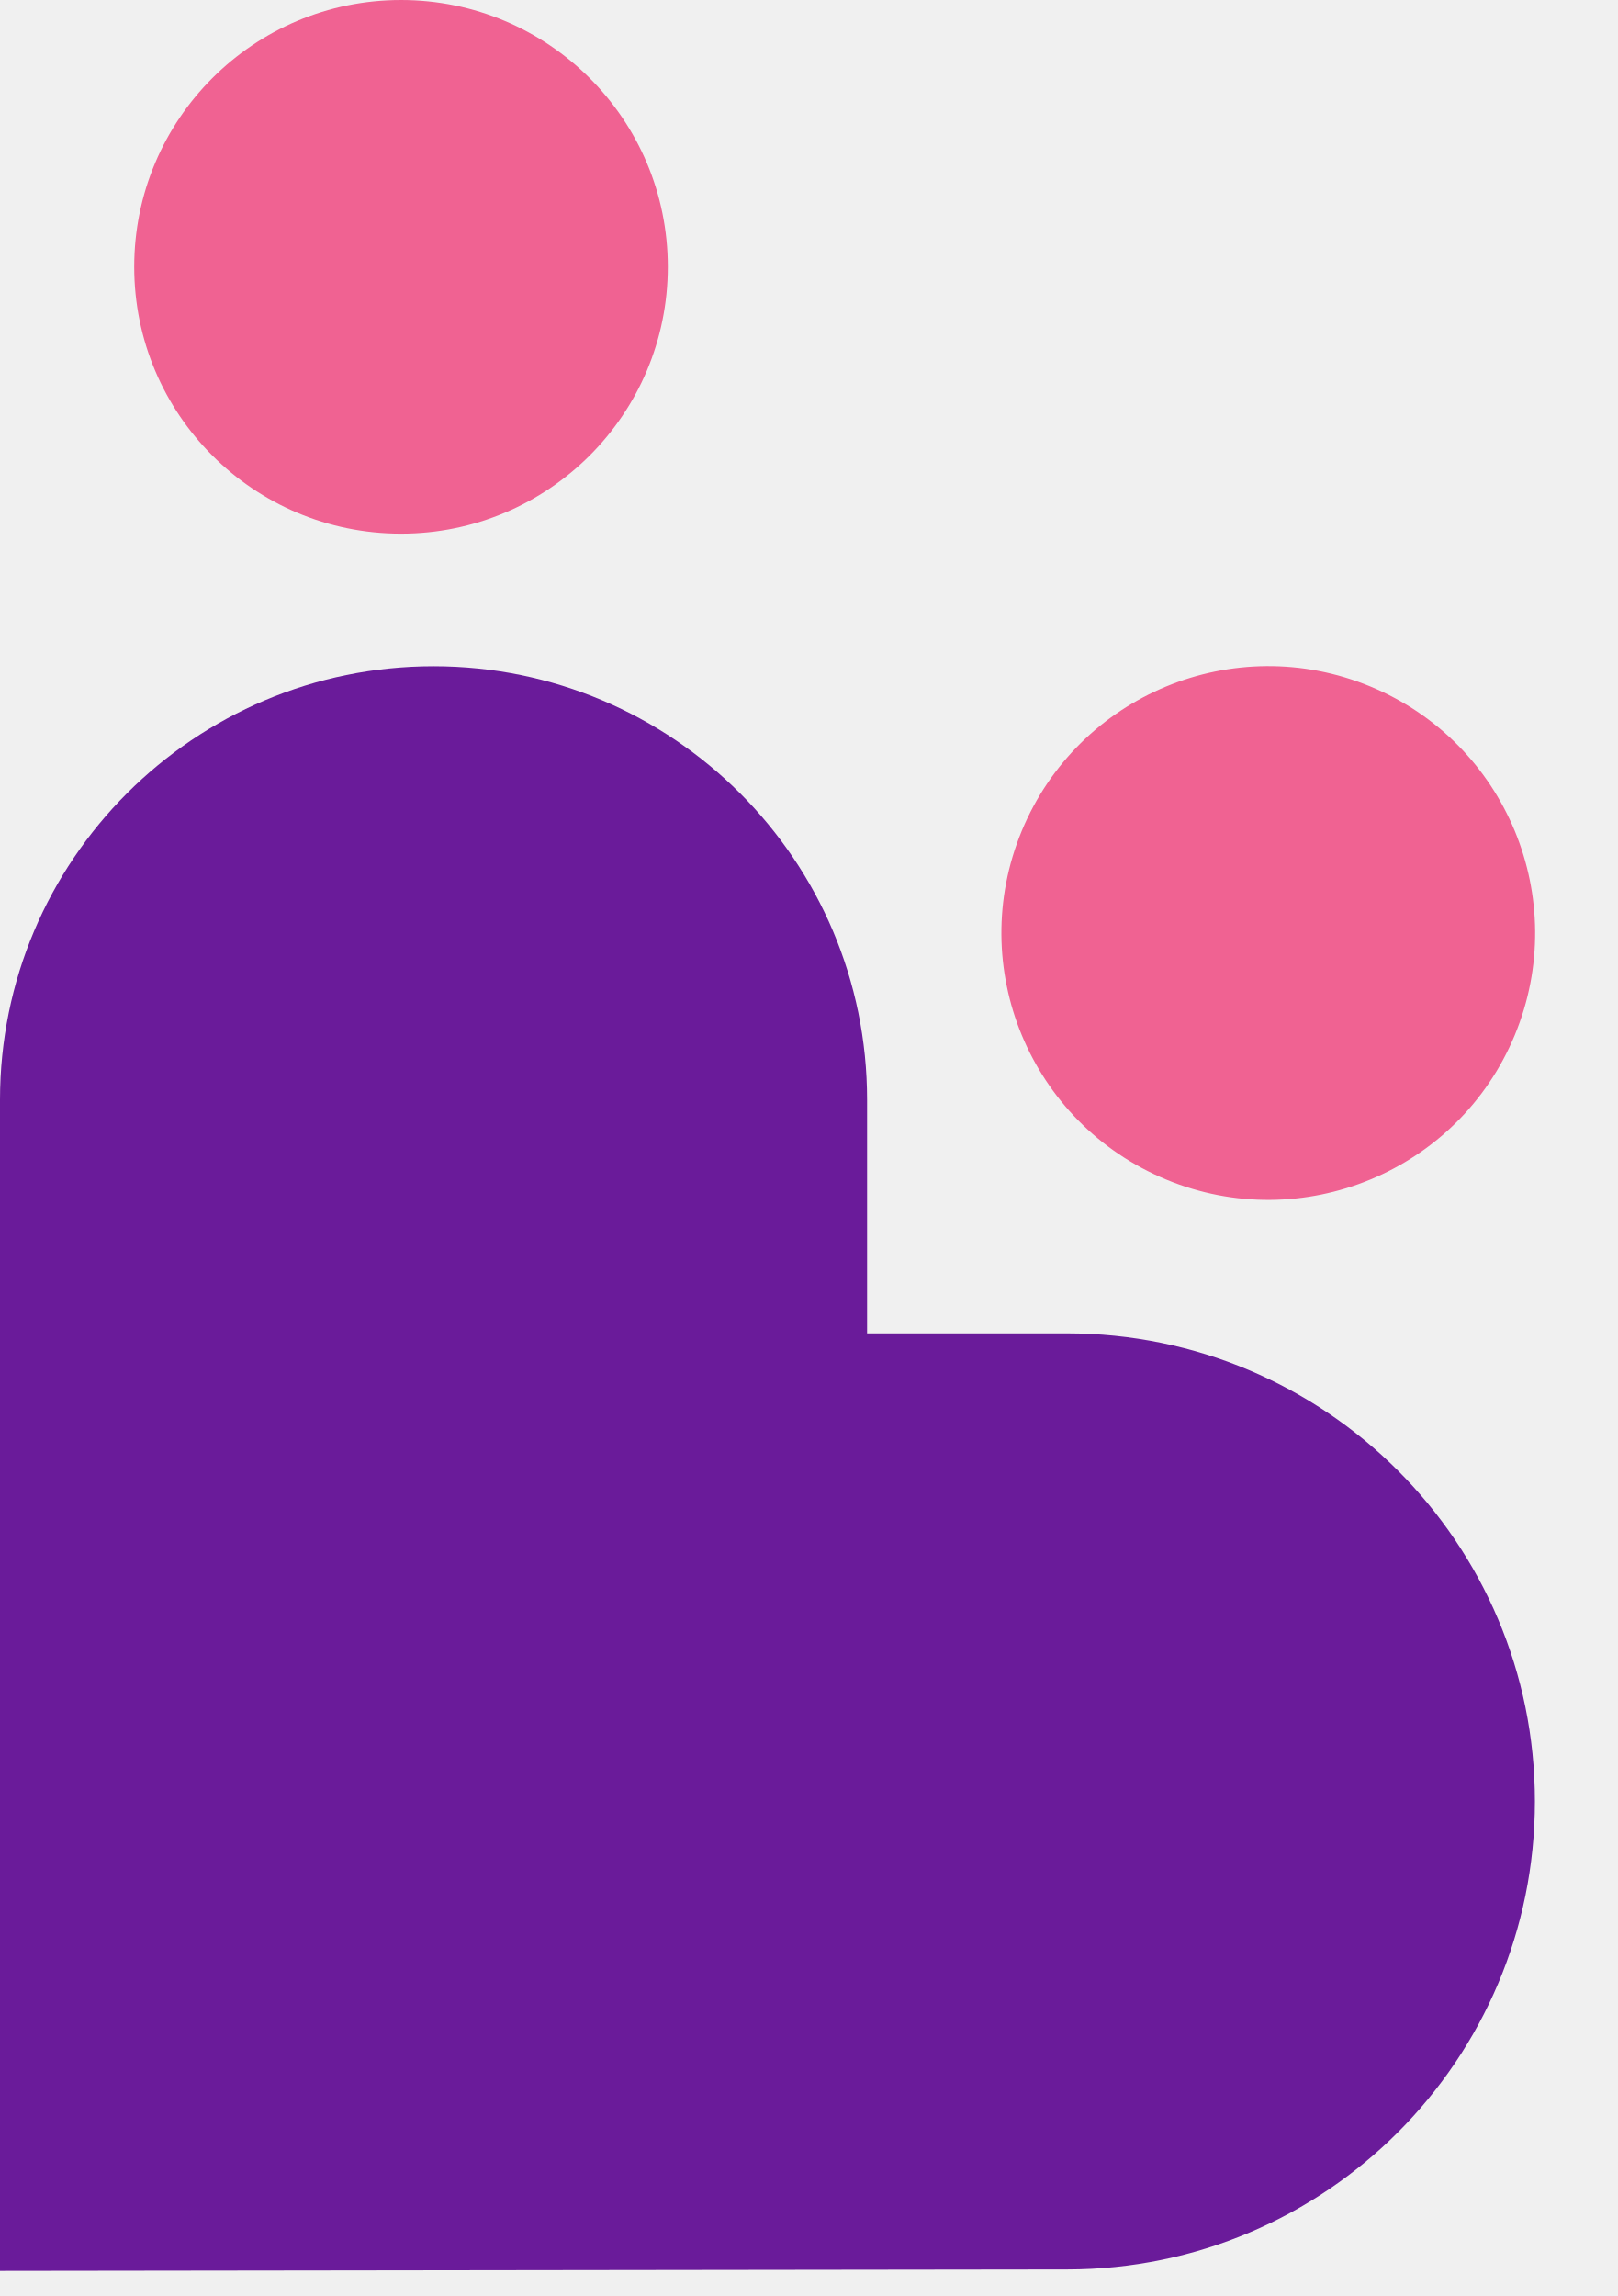
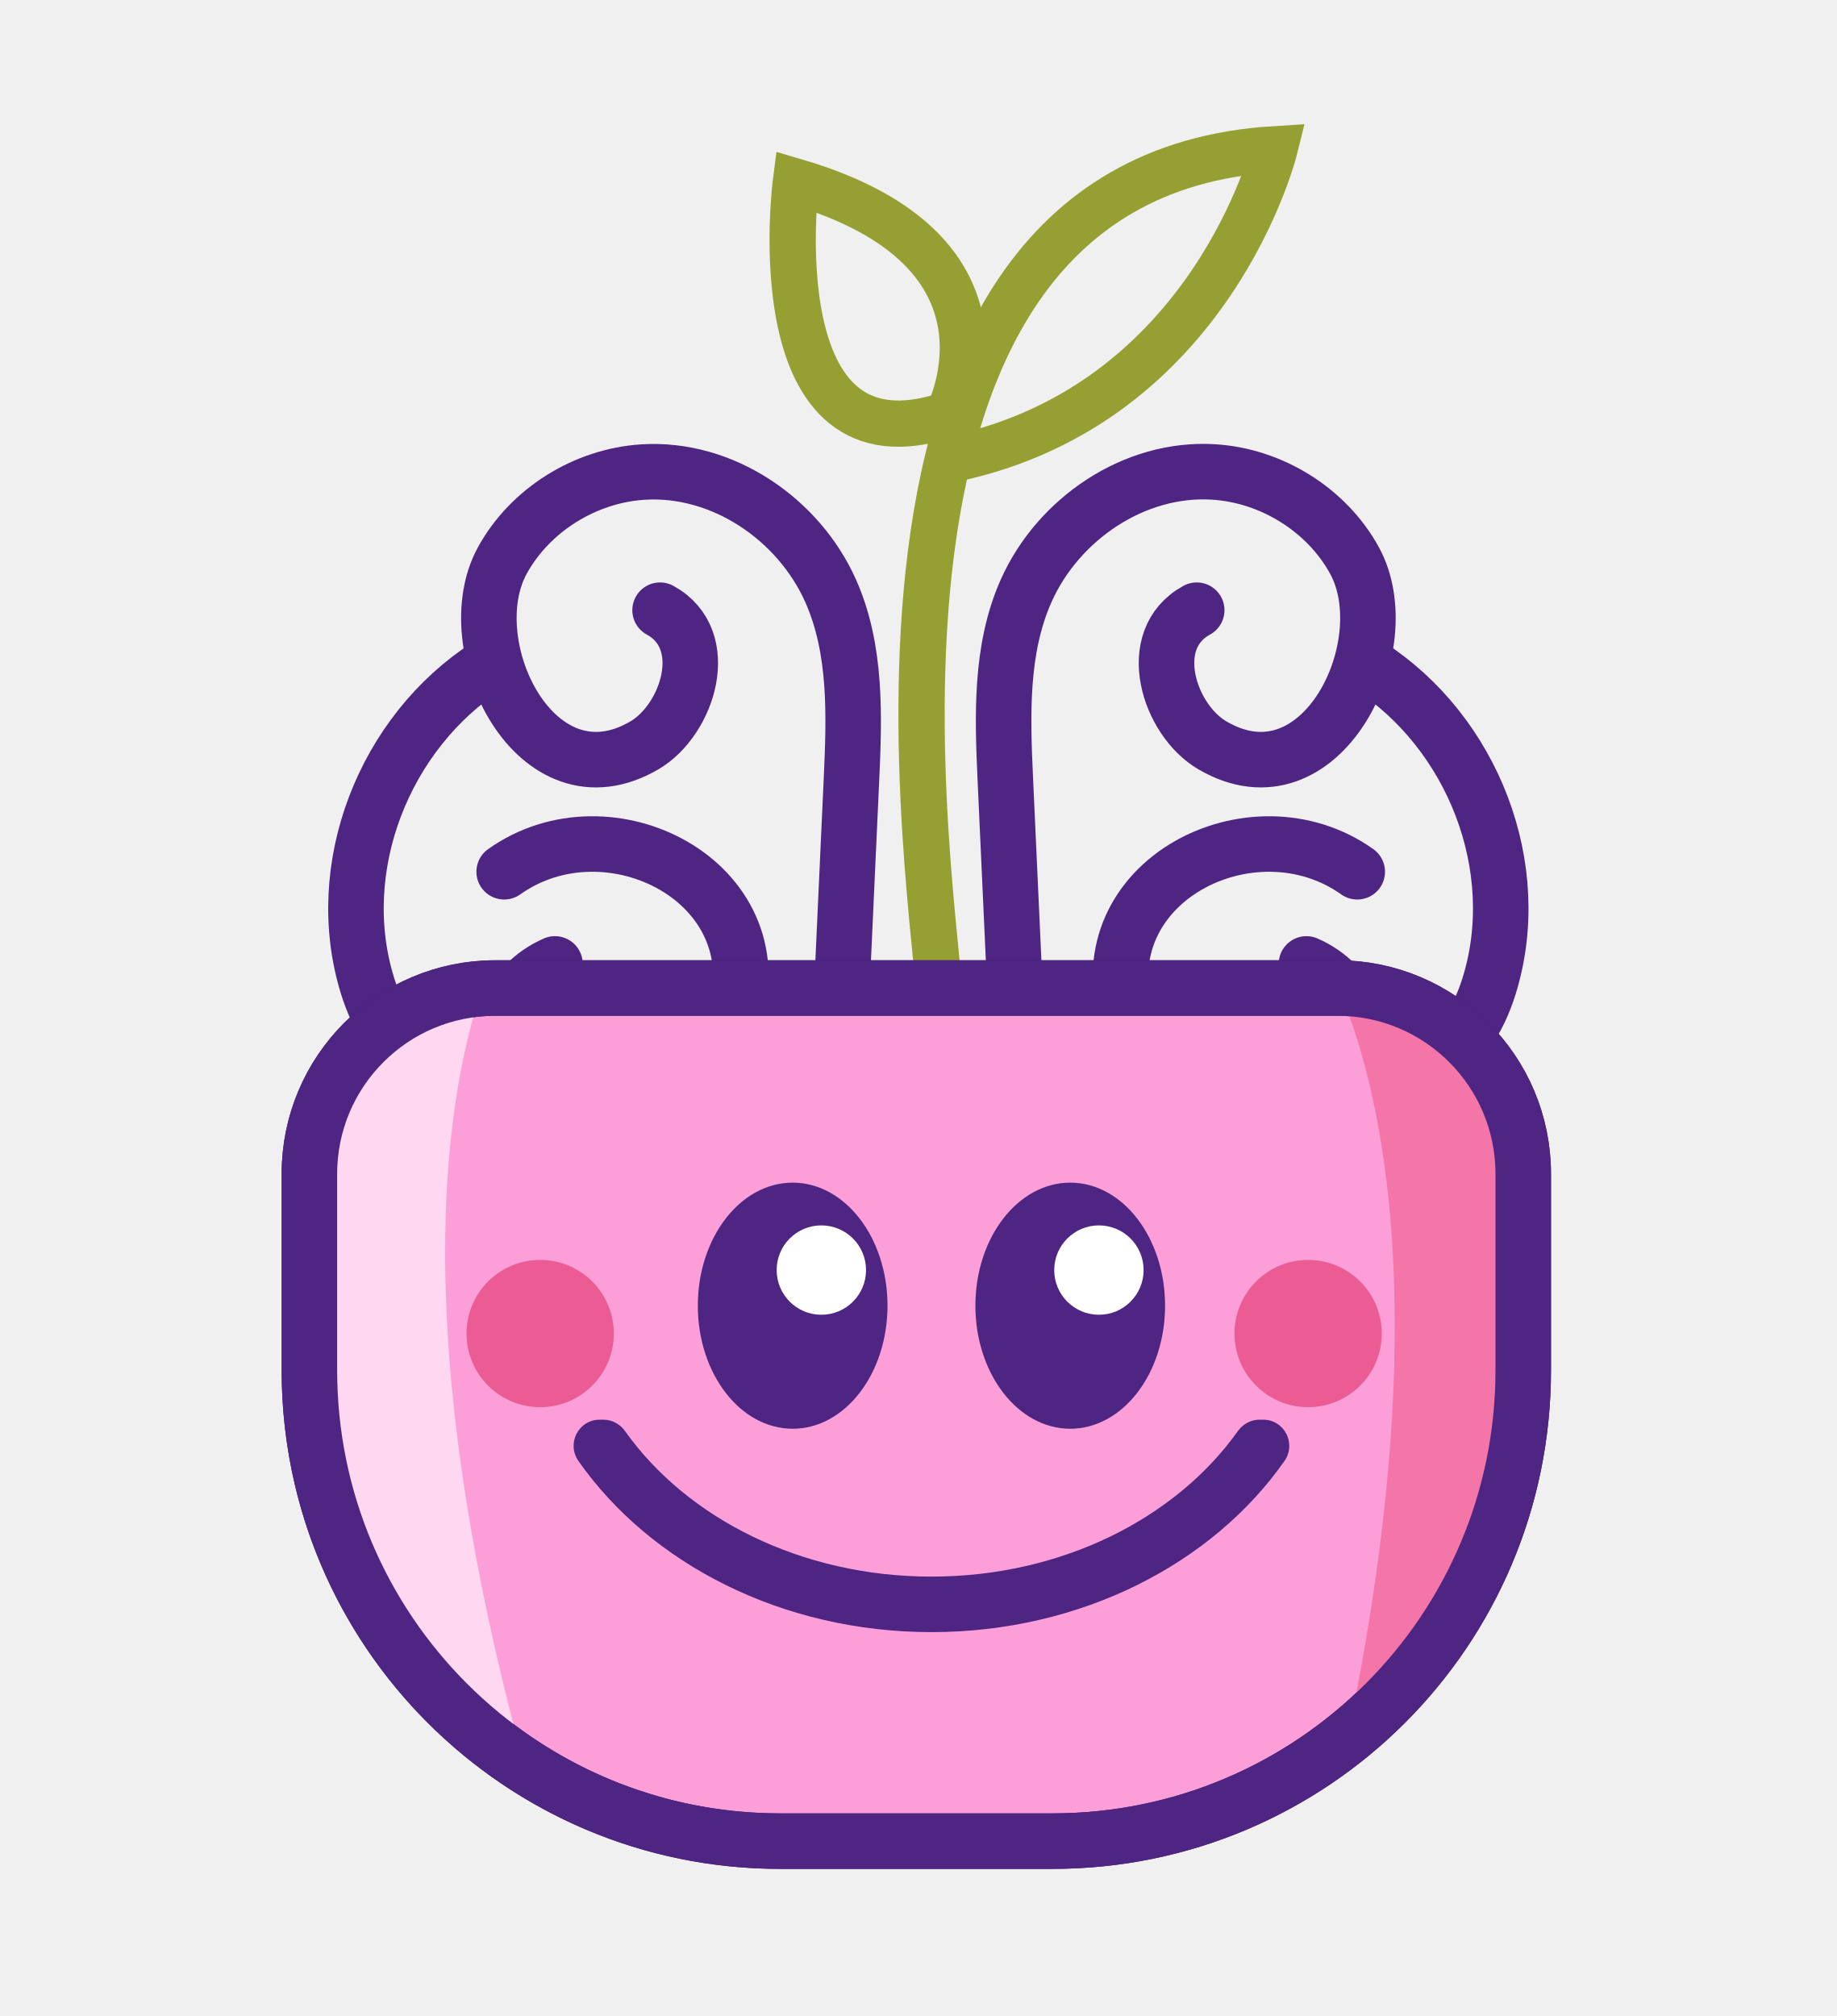
- <svg xmlns="http://www.w3.org/2000/svg" width="62" height="88" viewBox="0 0 62 88" fill="none">
-   <path d="M40.897 51.103H33.238V42.154C33.238 32.98 25.793 25.535 16.619 25.535C7.445 25.535 0 32.98 0 42.154V86.962V87.037L40.919 86.983C50.824 86.973 58.837 78.937 58.837 69.043C58.837 59.138 50.802 51.103 40.897 51.103Z" fill="#6A1B9A" />
-   <path d="M15.372 20.454C21.022 20.454 25.599 15.878 25.599 10.227C25.599 4.576 21.022 0 15.372 0C9.721 0 5.145 4.576 5.145 10.227C5.145 15.878 9.721 20.454 15.372 20.454Z" fill="#F06292" />
-   <path d="M58.065 39.674C60.227 34.456 57.748 28.473 52.53 26.311C47.312 24.15 41.329 26.628 39.167 31.846C37.006 37.065 39.484 43.047 44.702 45.209C49.921 47.371 55.903 44.892 58.065 39.674Z" fill="#F06292" />
+ <svg xmlns="http://www.w3.org/2000/svg" version="1.1" id="Layer_1" x="0px" y="0px" viewBox="0 0 198.47 217.89" style="enable-background:new 0 0 198.47 217.89;" xml:space="preserve">
+   <style type="text/css">
+ 	.st0{fill:none;stroke:#96A032;stroke-width:5;stroke-linecap:round;stroke-miterlimit:10;}
+ 	.st1{fill:none;stroke:#4F2584;stroke-width:6;stroke-linecap:round;stroke-miterlimit:10;}
+ 	.st2{fill:#FC9FD8;stroke:#3E1F5E;stroke-width:6;stroke-miterlimit:10;}
+ 	.st3{fill:#4F2584;}
+ 	.st4{fill:#FFFFFF;}
+ 	.st5{fill:#FED7F1;}
+ 	.st6{fill:#F476A9;}
+ 	.st7{fill:none;stroke:#4F2584;stroke-width:6;stroke-miterlimit:10;}
+ 	.st8{fill:none;stroke:#3E1F5E;stroke-width:6;stroke-miterlimit:10;}
+ 	.st9{fill:#EA5C93;}
+ </style>
+   <path class="st0" d="M101.61,109.97c0.81-6.2-16.18-90.61,36.13-93.84c0,0-6.81,27.51-34.58,33.44" />
+   <path class="st0" d="M102.47,44.8c0,0,9.17-17.63-16.45-25.16C86.02,19.64,81.84,51.77,102.47,44.8z" />
+   <path class="st1" d="M71.34,65.95c5.8,3.17,3.01,11.85-1.68,14.6C57.92,87.44,49.29,69.75,54.28,60.6c3-5.49,8.97-9.19,15.22-9.58  c8.6-0.54,16.82,5.1,20.27,12.83c2.83,6.35,2.57,13.58,2.25,20.52c-0.38,8.36-0.77,16.71-1.15,25.07" />
+   <path class="st1" d="M52.73,71.93C41.51,79.14,35.74,93.8,39.74,106.6c1.13,3.61,3.29,7.32,6.91,8.41" />
+   <path class="st1" d="M129.34,65.95c-5.8,3.17-3.01,11.85,1.68,14.6c11.74,6.89,20.37-10.81,15.38-19.96  c-3-5.49-8.97-9.19-15.22-9.58c-8.6-0.54-16.82,5.1-20.27,12.83c-2.83,6.35-2.57,13.58-2.25,20.52c0.38,8.36,0.77,16.71,1.15,25.07" />
+   <path class="st1" d="M146.69,94.22c-11.32-8.05-29.26,1.09-24.93,15.74c2.67,9.03,18.48,18.62,24.32,7.04  c2.51-4.98,0.12-10.63-4.88-12.82" />
+   <path class="st1" d="M54.49,94.22c11.32-8.05,29.26,1.09,24.93,15.74c-2.67,9.03-18.48,18.62-24.32,7.04  c-2.51-4.98-0.12-10.63,4.88-12.82" />
+   <path class="st1" d="M147.95,71.93c11.22,7.21,16.98,21.87,12.98,34.67c-1.13,3.61-3.29,7.32-6.91,8.41" />
+   <path class="st2" d="M164.63,126.87v21.23c0,28.1-22.78,50.89-50.88,50.89H84.33c-12.2,0-23.4-4.3-32.17-11.47  C40.73,178.2,33.44,164,33.44,148.1v-21.23c0-11.09,9-20.09,20.09-20.09h91.01C155.64,106.78,164.63,115.78,164.63,126.87z" />
+   <g>
+     <ellipse class="st3" cx="85.67" cy="141.12" rx="10.25" ry="13.3" />
+     <ellipse class="st3" cx="115.67" cy="141.12" rx="10.25" ry="13.3" />
+   </g>
+   <circle class="st4" cx="88.77" cy="137.27" r="4.83" />
+   <circle class="st4" cx="118.77" cy="137.27" r="4.83" />
+   <path class="st5" d="M55.59,186.73c-12.19-8.3-20.67-21.83-22.03-37.67l-1.82-21.15c-0.95-11.05,7.24-20.79,18.29-21.74l2.38-0.21  C48.29,117.48,44.02,142.21,55.59,186.73z" />
+   <path class="st6" d="M145.54,188.2c11.78-8.87,19.62-22.78,20.23-38.67l0.82-21.21c0.43-11.08-8.22-20.42-19.3-20.85l-2.39-0.09  C149.56,118.69,155,143.19,145.54,188.2z" />
+   <path class="st7" d="M113.74,198.99H84.33c-28.1,0-50.89-22.78-50.89-50.89v-21.22c0-11.1,8.99-20.09,20.09-20.09h91.01  c11.1,0,20.09,8.99,20.09,20.09v21.22C164.63,176.21,141.85,198.99,113.74,198.99z" />
+   <path class="st8" d="M179.06,253.48" />
+   <g>
+     <path class="st3" d="M136.12,153.44c-0.94,0-1.8,0.48-2.34,1.24c-6.68,9.4-19.01,15.72-33.11,15.72c-14.1,0-26.43-6.32-33.11-15.72   c-0.54-0.76-1.4-1.24-2.34-1.24h-0.41c-2.3,0-3.61,2.59-2.29,4.47c7.75,11.06,21.95,18.49,38.15,18.49   c16.2,0,30.4-7.42,38.15-18.49c1.32-1.88,0-4.47-2.29-4.47H136.12z" />
+   </g>
+   <circle class="st9" cx="58.38" cy="144.13" r="7.96" />
+   <circle class="st9" cx="141.38" cy="144.13" r="7.96" />
</svg>
